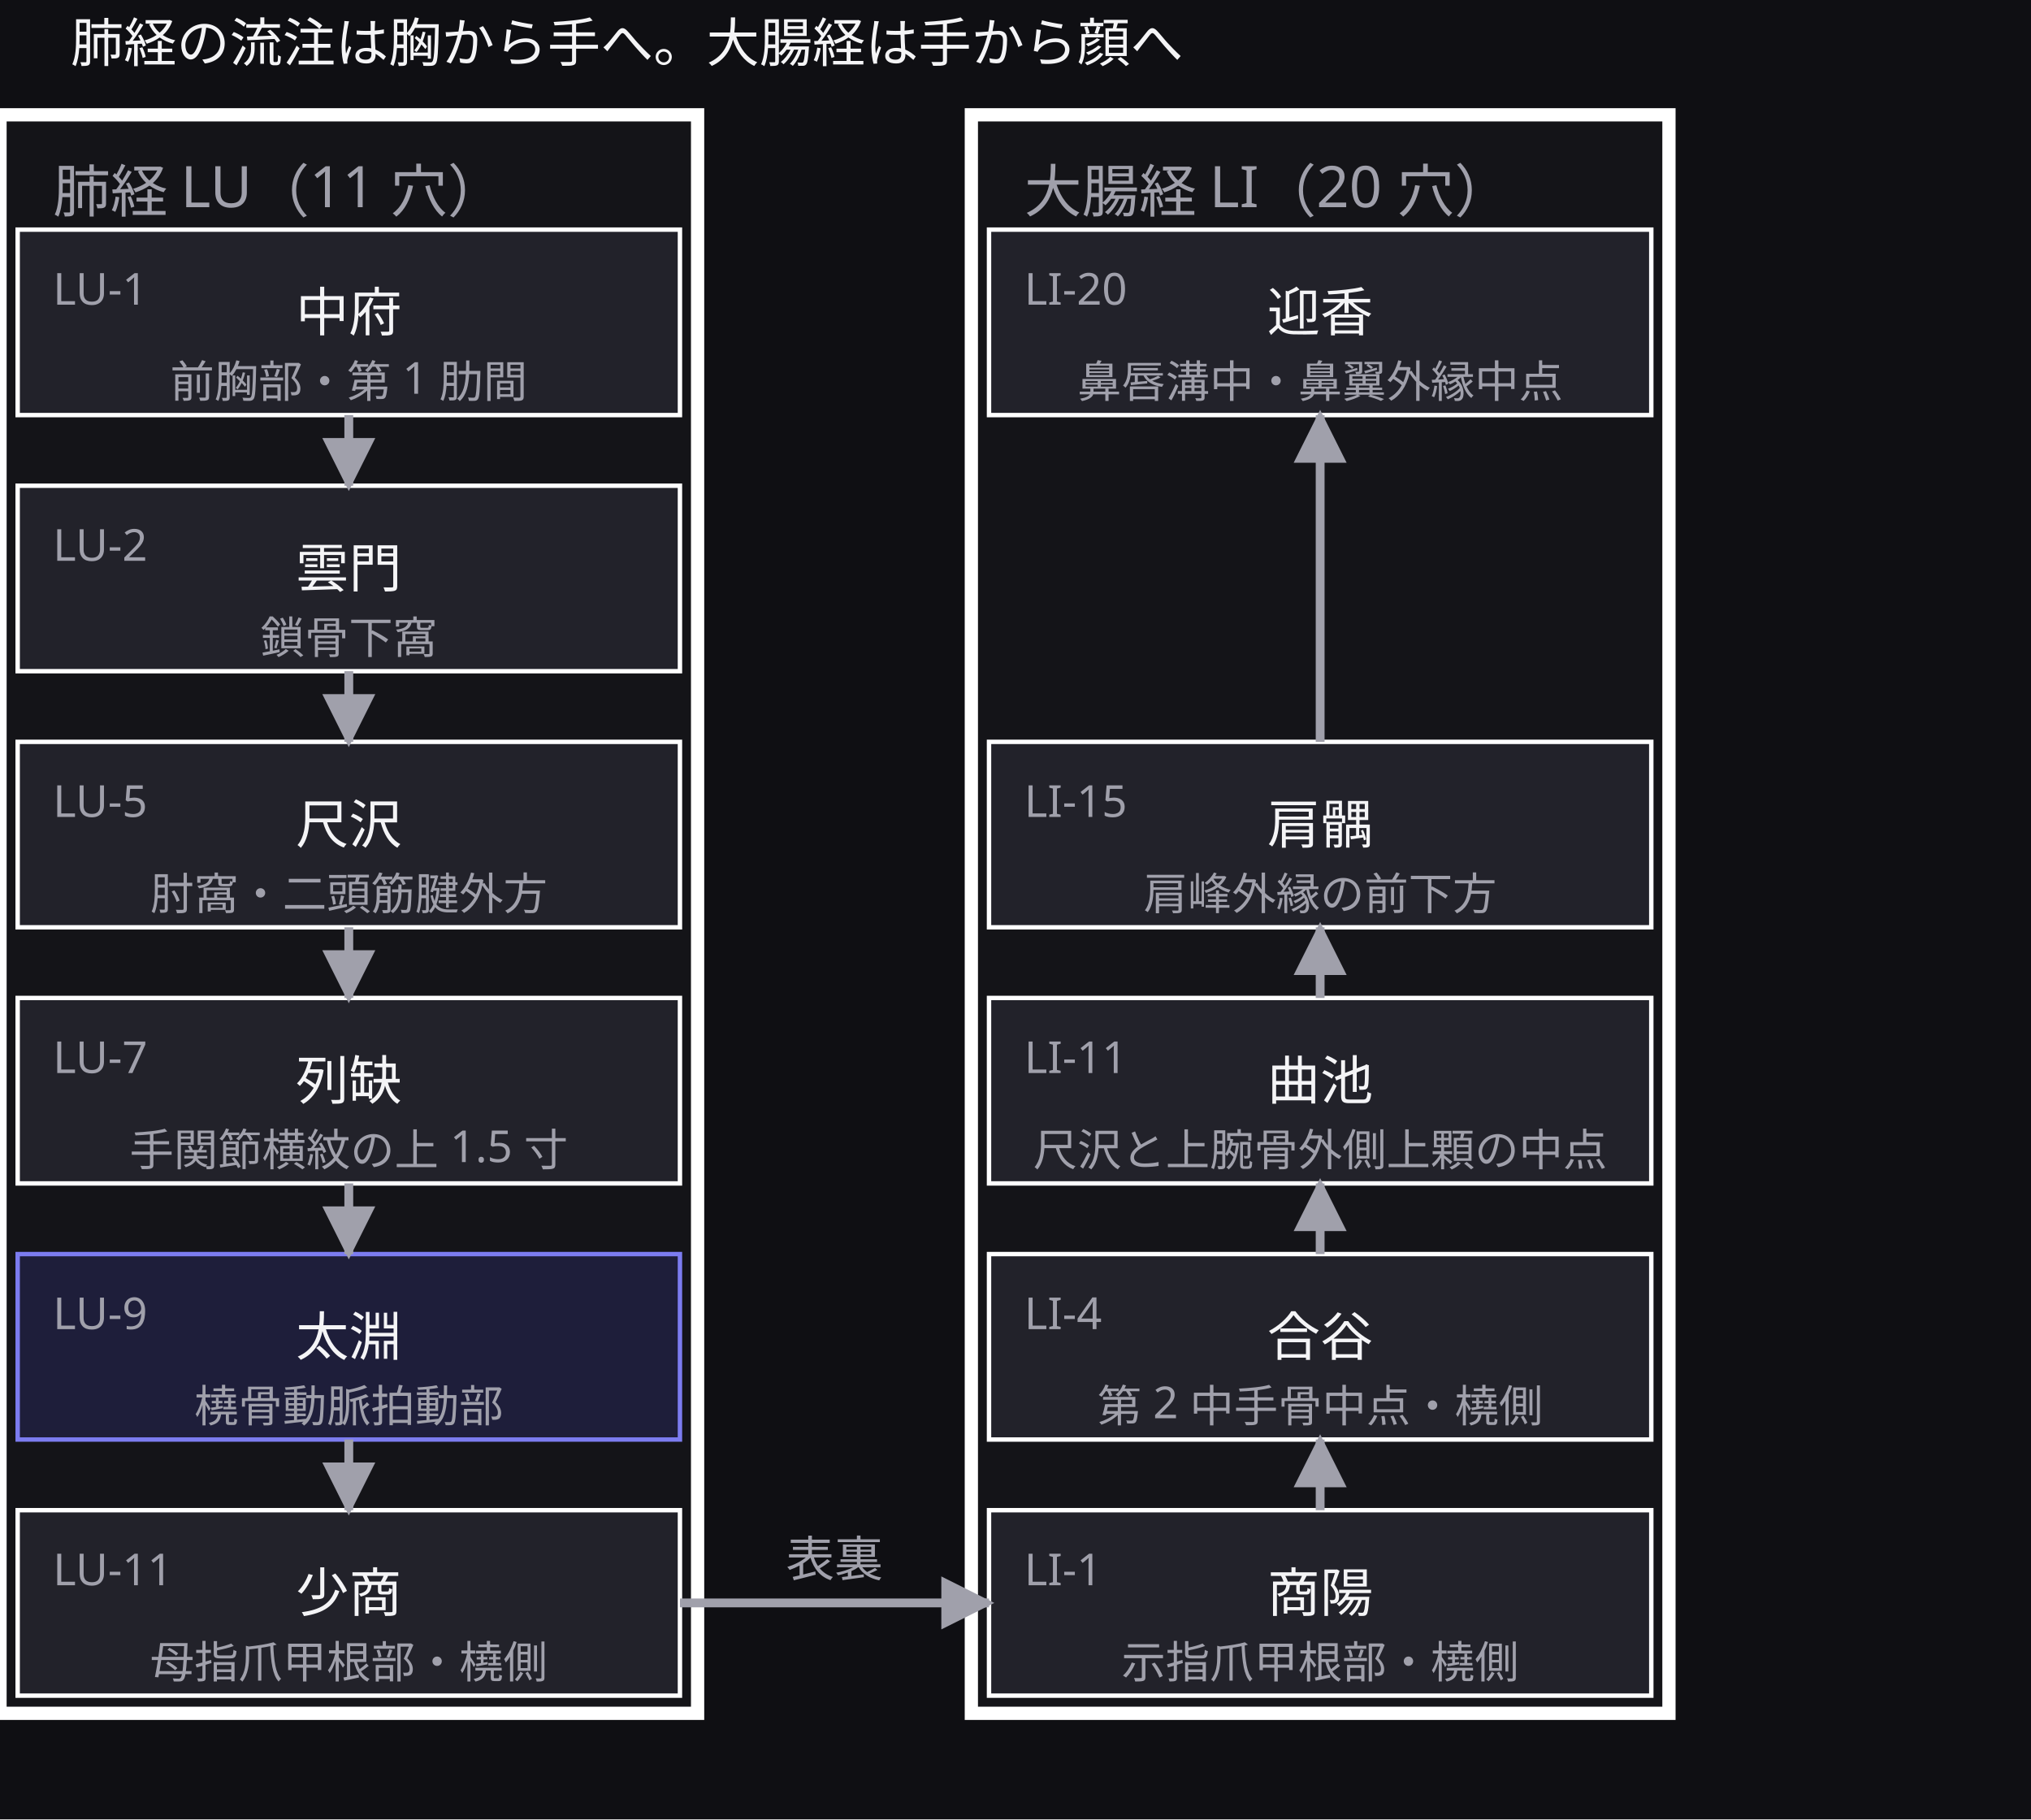
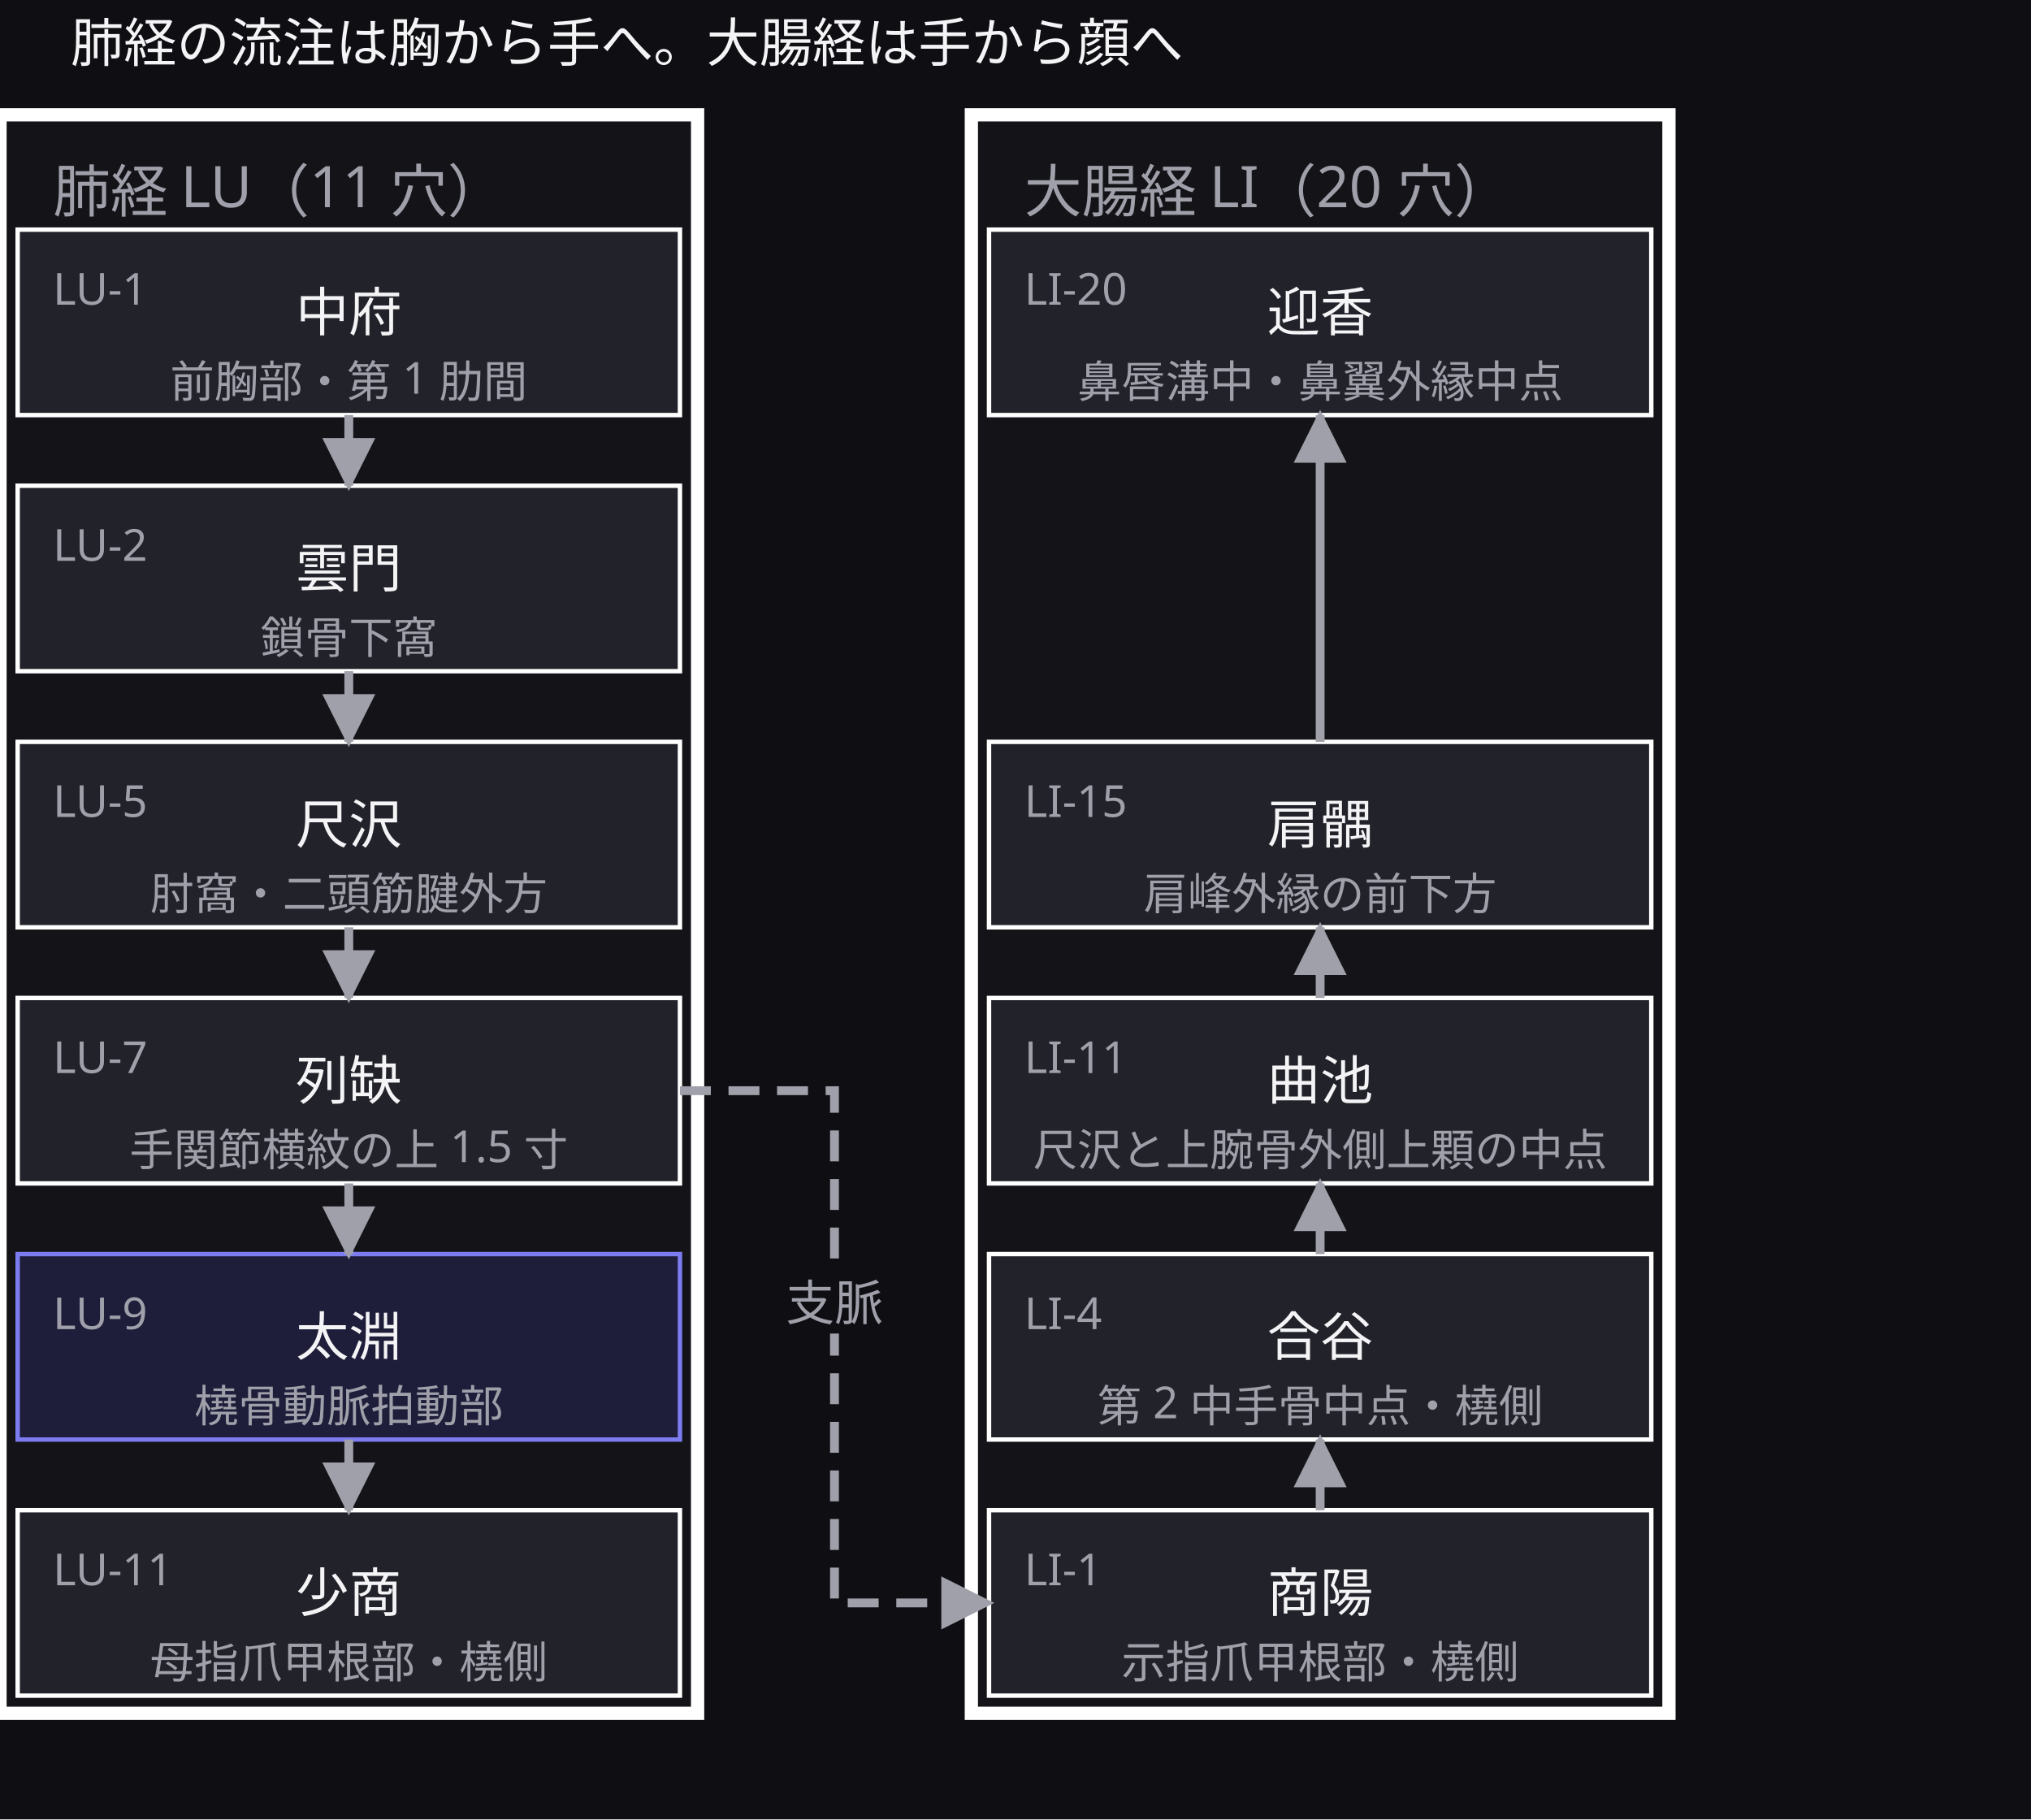
<svg xmlns="http://www.w3.org/2000/svg" width="460" height="412" viewBox="0 0 460 412">
  <defs>
    <marker id="arrow" viewBox="0 0 10 10" refX="9" refY="5" markerWidth="6" markerHeight="6" orient="auto">
      <path d="M 0 0 L 10 5 L 0 10 z" fill="#a0a0ab" />
    </marker>
  </defs>
  <rect data-paper="1" x="0" y="0" width="460" height="412" fill="#0f0f13" />
  <g data-group="lung">
    <rect x="0" y="26" width="158" height="362" fill="#141418" stroke="#ffffff" stroke-width="3" />
    <text x="12" y="48" font-family="sans-serif" font-size="13" fill="#a0a0ab">肺経 LU（11 穴）</text>
  </g>
  <g data-group="li">
    <rect x="220" y="26" width="158" height="362" fill="#141418" stroke="#ffffff" stroke-width="3" />
    <text x="232" y="48" font-family="sans-serif" font-size="13" fill="#a0a0ab">大腸経 LI（20 穴）</text>
  </g>
  <g data-node="flow1" data-pinned="false" data-shape="rect" />
  <g data-node="lu1" data-pinned="false" data-shape="rect">
    <rect x="4" y="52" width="150" height="42" fill="#22222a" stroke="#ffffff" stroke-width="1" />
  </g>
  <g data-node="lu2" data-pinned="false" data-shape="rect">
    <rect x="4" y="110" width="150" height="42" fill="#22222a" stroke="#ffffff" stroke-width="1" />
  </g>
  <g data-node="lu5" data-pinned="false" data-shape="rect">
    <rect x="4" y="168" width="150" height="42" fill="#22222a" stroke="#ffffff" stroke-width="1" />
  </g>
  <g data-node="lu7" data-pinned="false" data-shape="rect">
    <rect x="4" y="226" width="150" height="42" fill="#22222a" stroke="#ffffff" stroke-width="1" />
  </g>
  <g data-node="lu9" data-pinned="false" data-appearance="primary" data-shape="rect">
    <rect x="4" y="284" width="150" height="42" fill="#1e1e3a" stroke="#7c7cf0" stroke-width="1" />
  </g>
  <g data-node="lu11" data-pinned="false" data-shape="rect">
    <rect x="4" y="342" width="150" height="42" fill="#22222a" stroke="#ffffff" stroke-width="1" />
  </g>
  <g data-node="li1" data-pinned="false" data-shape="rect">
    <rect x="224" y="342" width="150" height="42" fill="#22222a" stroke="#ffffff" stroke-width="1" />
  </g>
  <g data-node="li4" data-pinned="false" data-shape="rect">
    <rect x="224" y="284" width="150" height="42" fill="#22222a" stroke="#ffffff" stroke-width="1" />
  </g>
  <g data-node="li11" data-pinned="false" data-shape="rect">
    <rect x="224" y="226" width="150" height="42" fill="#22222a" stroke="#ffffff" stroke-width="1" />
  </g>
  <g data-node="li15" data-pinned="false" data-shape="rect">
    <rect x="224" y="168" width="150" height="42" fill="#22222a" stroke="#ffffff" stroke-width="1" />
  </g>
  <g data-node="li20" data-pinned="false" data-shape="rect">
    <rect x="224" y="52" width="150" height="42" fill="#22222a" stroke="#ffffff" stroke-width="1" />
  </g>
  <g data-edge="lu1&gt;lu2" data-pinned="false">
    <path d="M 79 94 L 79 110" fill="none" stroke="#a0a0ab" stroke-width="2" marker-end="url(#arrow)" />
  </g>
  <g data-edge="lu2&gt;lu5" data-pinned="false">
    <path d="M 79 152 L 79 168" fill="none" stroke="#a0a0ab" stroke-width="2" marker-end="url(#arrow)" />
  </g>
  <g data-edge="lu5&gt;lu7" data-pinned="false">
    <path d="M 79 210 L 79 226" fill="none" stroke="#a0a0ab" stroke-width="2" marker-end="url(#arrow)" />
  </g>
  <g data-edge="lu7&gt;lu9" data-pinned="false">
    <path d="M 79 268 L 79 284" fill="none" stroke="#a0a0ab" stroke-width="2" marker-end="url(#arrow)" />
  </g>
  <g data-edge="lu9&gt;lu11" data-pinned="false">
    <path d="M 79 326 L 79 342" fill="none" stroke="#a0a0ab" stroke-width="2" marker-end="url(#arrow)" />
  </g>
-   <g data-edge="lu11&gt;li1" data-pinned="false">
-     <path d="M 154 363 L 224 363" fill="none" stroke="#a0a0ab" stroke-width="2" marker-end="url(#arrow)" />
-     <rect data-edge-label="1" x="173" y="346" width="32" height="14" fill="#0f0f13" />
-     <text x="189" y="357" text-anchor="middle" font-family="sans-serif" font-size="11" fill="#a0a0ab">表裏</text>
+   <g data-edge="lu7&gt;li1" data-pinned="false">
+     <path d="M 154 247 L 189 247 L 189 363 L 224 363" fill="none" stroke="#a0a0ab" stroke-width="2" stroke-dasharray="7 4" marker-end="url(#arrow)" />
+     <rect data-edge-label="1" x="173" y="288" width="32" height="14" fill="#0f0f13" />
+     <text x="189" y="299" text-anchor="middle" font-family="sans-serif" font-size="11" fill="#a0a0ab">支脈</text>
  </g>
  <g data-edge="li1&gt;li4" data-pinned="false">
    <path d="M 299 342 L 299 326" fill="none" stroke="#a0a0ab" stroke-width="2" marker-end="url(#arrow)" />
  </g>
  <g data-edge="li4&gt;li11" data-pinned="false">
    <path d="M 299 284 L 299 268" fill="none" stroke="#a0a0ab" stroke-width="2" marker-end="url(#arrow)" />
  </g>
  <g data-edge="li11&gt;li15" data-pinned="false">
    <path d="M 299 226 L 299 210" fill="none" stroke="#a0a0ab" stroke-width="2" marker-end="url(#arrow)" />
  </g>
  <g data-edge="li15&gt;li20" data-pinned="false">
    <path d="M 299 168 L 299 94" fill="none" stroke="#a0a0ab" stroke-width="2" marker-end="url(#arrow)" />
  </g>
  <g data-name="flow1">
    <text x="16" y="14" text-anchor="start" font-family="sans-serif" font-size="12" fill="#f4f4f6">肺経の流注は胸から手へ。大腸経は手から顔へ</text>
  </g>
  <g data-name="lu1">
    <text x="12" y="69" font-family="sans-serif" font-size="10" fill="#a0a0ab">LU-1</text>
    <text x="79" y="75" text-anchor="middle" font-family="sans-serif" font-size="12" fill="#f4f4f6">中府</text>
    <text x="79" y="90" text-anchor="middle" font-family="sans-serif" font-size="10" fill="#a0a0ab">前胸部・第 1 肋間</text>
  </g>
  <g data-name="lu2">
    <text x="12" y="127" font-family="sans-serif" font-size="10" fill="#a0a0ab">LU-2</text>
    <text x="79" y="133" text-anchor="middle" font-family="sans-serif" font-size="12" fill="#f4f4f6">雲門</text>
    <text x="79" y="148" text-anchor="middle" font-family="sans-serif" font-size="10" fill="#a0a0ab">鎖骨下窩</text>
  </g>
  <g data-name="lu5">
    <text x="12" y="185" font-family="sans-serif" font-size="10" fill="#a0a0ab">LU-5</text>
    <text x="79" y="191" text-anchor="middle" font-family="sans-serif" font-size="12" fill="#f4f4f6">尺沢</text>
    <text x="79" y="206" text-anchor="middle" font-family="sans-serif" font-size="10" fill="#a0a0ab">肘窩・二頭筋腱外方</text>
  </g>
  <g data-name="lu7">
    <text x="12" y="243" font-family="sans-serif" font-size="10" fill="#a0a0ab">LU-7</text>
    <text x="79" y="249" text-anchor="middle" font-family="sans-serif" font-size="12" fill="#f4f4f6">列缺</text>
    <text x="79" y="264" text-anchor="middle" font-family="sans-serif" font-size="10" fill="#a0a0ab">手関節横紋の上 1.5 寸</text>
  </g>
  <g data-name="lu9">
    <text x="12" y="301" font-family="sans-serif" font-size="10" fill="#a0a0ab">LU-9</text>
    <text x="79" y="307" text-anchor="middle" font-family="sans-serif" font-size="12" fill="#f4f4f6">太淵</text>
    <text x="79" y="322" text-anchor="middle" font-family="sans-serif" font-size="10" fill="#a0a0ab">橈骨動脈拍動部</text>
  </g>
  <g data-name="lu11">
    <text x="12" y="359" font-family="sans-serif" font-size="10" fill="#a0a0ab">LU-11</text>
    <text x="79" y="365" text-anchor="middle" font-family="sans-serif" font-size="12" fill="#f4f4f6">少商</text>
    <text x="79" y="380" text-anchor="middle" font-family="sans-serif" font-size="10" fill="#a0a0ab">母指爪甲根部・橈側</text>
  </g>
  <g data-name="li1">
    <text x="232" y="359" font-family="sans-serif" font-size="10" fill="#a0a0ab">LI-1</text>
    <text x="299" y="365" text-anchor="middle" font-family="sans-serif" font-size="12" fill="#f4f4f6">商陽</text>
    <text x="299" y="380" text-anchor="middle" font-family="sans-serif" font-size="10" fill="#a0a0ab">示指爪甲根部・橈側</text>
  </g>
  <g data-name="li4">
    <text x="232" y="301" font-family="sans-serif" font-size="10" fill="#a0a0ab">LI-4</text>
    <text x="299" y="307" text-anchor="middle" font-family="sans-serif" font-size="12" fill="#f4f4f6">合谷</text>
    <text x="299" y="322" text-anchor="middle" font-family="sans-serif" font-size="10" fill="#a0a0ab">第 2 中手骨中点・橈側</text>
  </g>
  <g data-name="li11">
    <text x="232" y="243" font-family="sans-serif" font-size="10" fill="#a0a0ab">LI-11</text>
    <text x="299" y="249" text-anchor="middle" font-family="sans-serif" font-size="12" fill="#f4f4f6">曲池</text>
    <text x="299" y="264" text-anchor="middle" font-family="sans-serif" font-size="10" fill="#a0a0ab">尺沢と上腕骨外側上顆の中点</text>
  </g>
  <g data-name="li15">
    <text x="232" y="185" font-family="sans-serif" font-size="10" fill="#a0a0ab">LI-15</text>
    <text x="299" y="191" text-anchor="middle" font-family="sans-serif" font-size="12" fill="#f4f4f6">肩髃</text>
    <text x="299" y="206" text-anchor="middle" font-family="sans-serif" font-size="10" fill="#a0a0ab">肩峰外縁の前下方</text>
  </g>
  <g data-name="li20">
    <text x="232" y="69" font-family="sans-serif" font-size="10" fill="#a0a0ab">LI-20</text>
    <text x="299" y="75" text-anchor="middle" font-family="sans-serif" font-size="12" fill="#f4f4f6">迎香</text>
    <text x="299" y="90" text-anchor="middle" font-family="sans-serif" font-size="10" fill="#a0a0ab">鼻唇溝中・鼻翼外縁中点</text>
  </g>
</svg>
